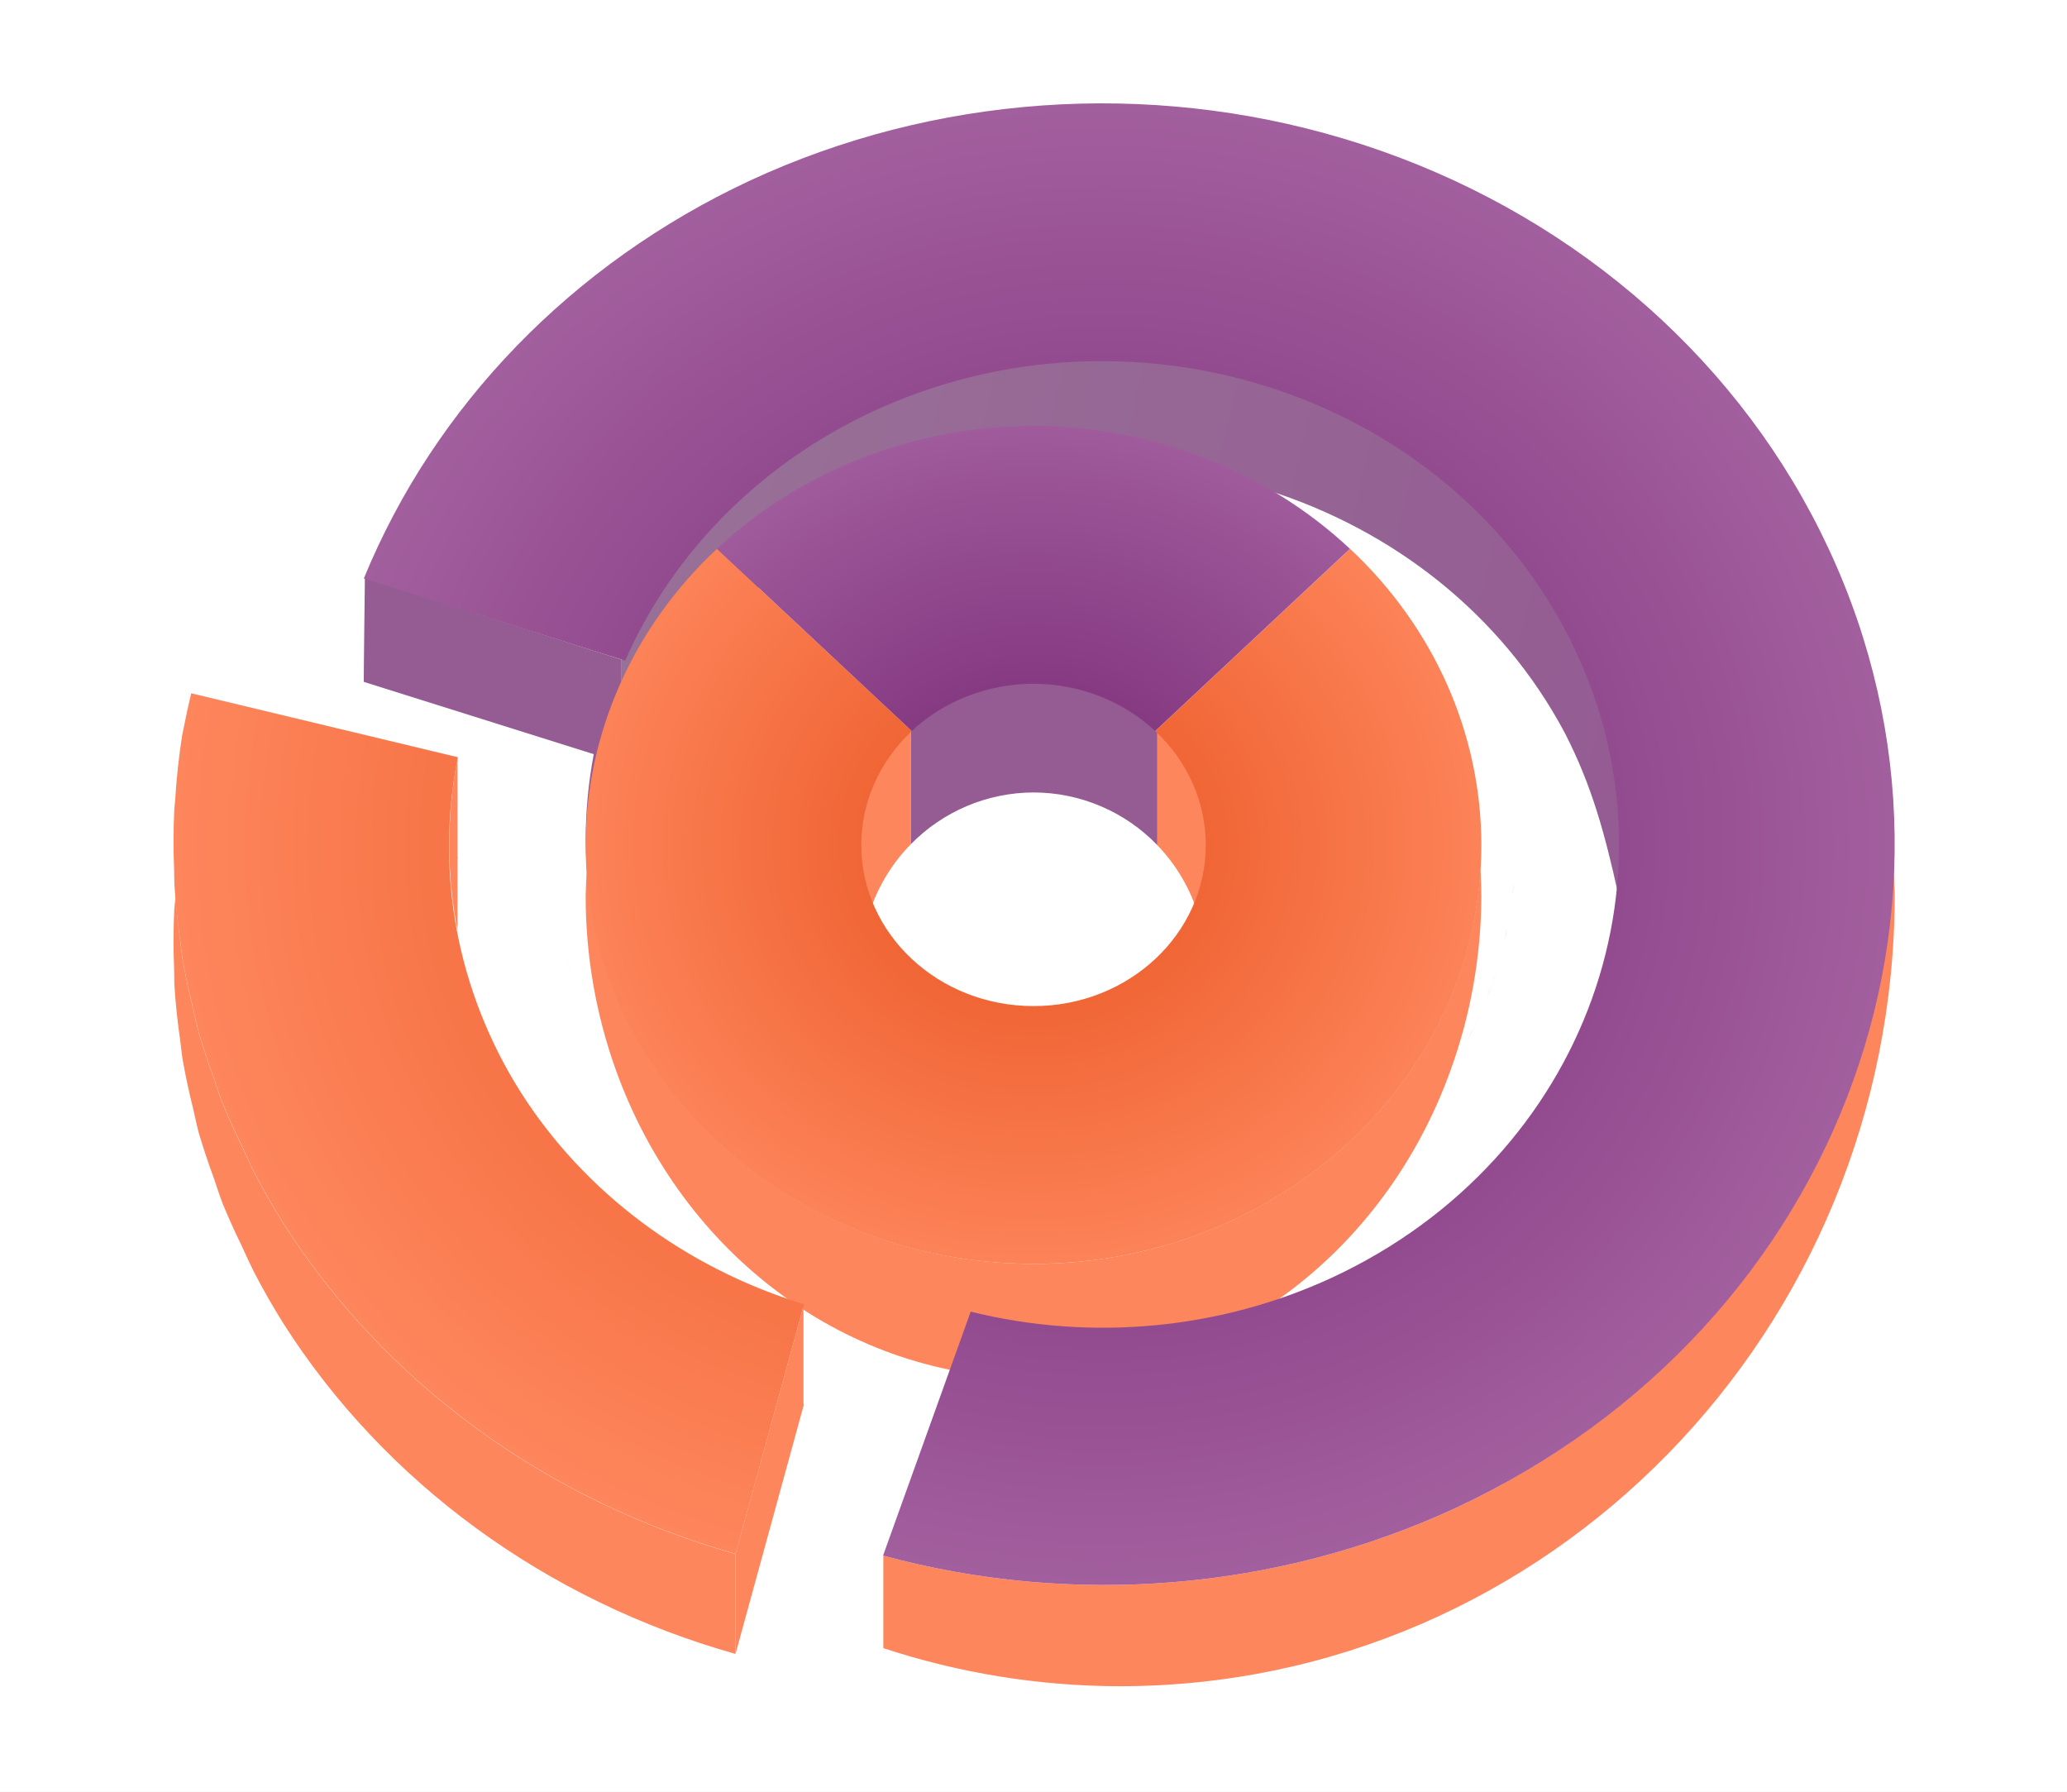
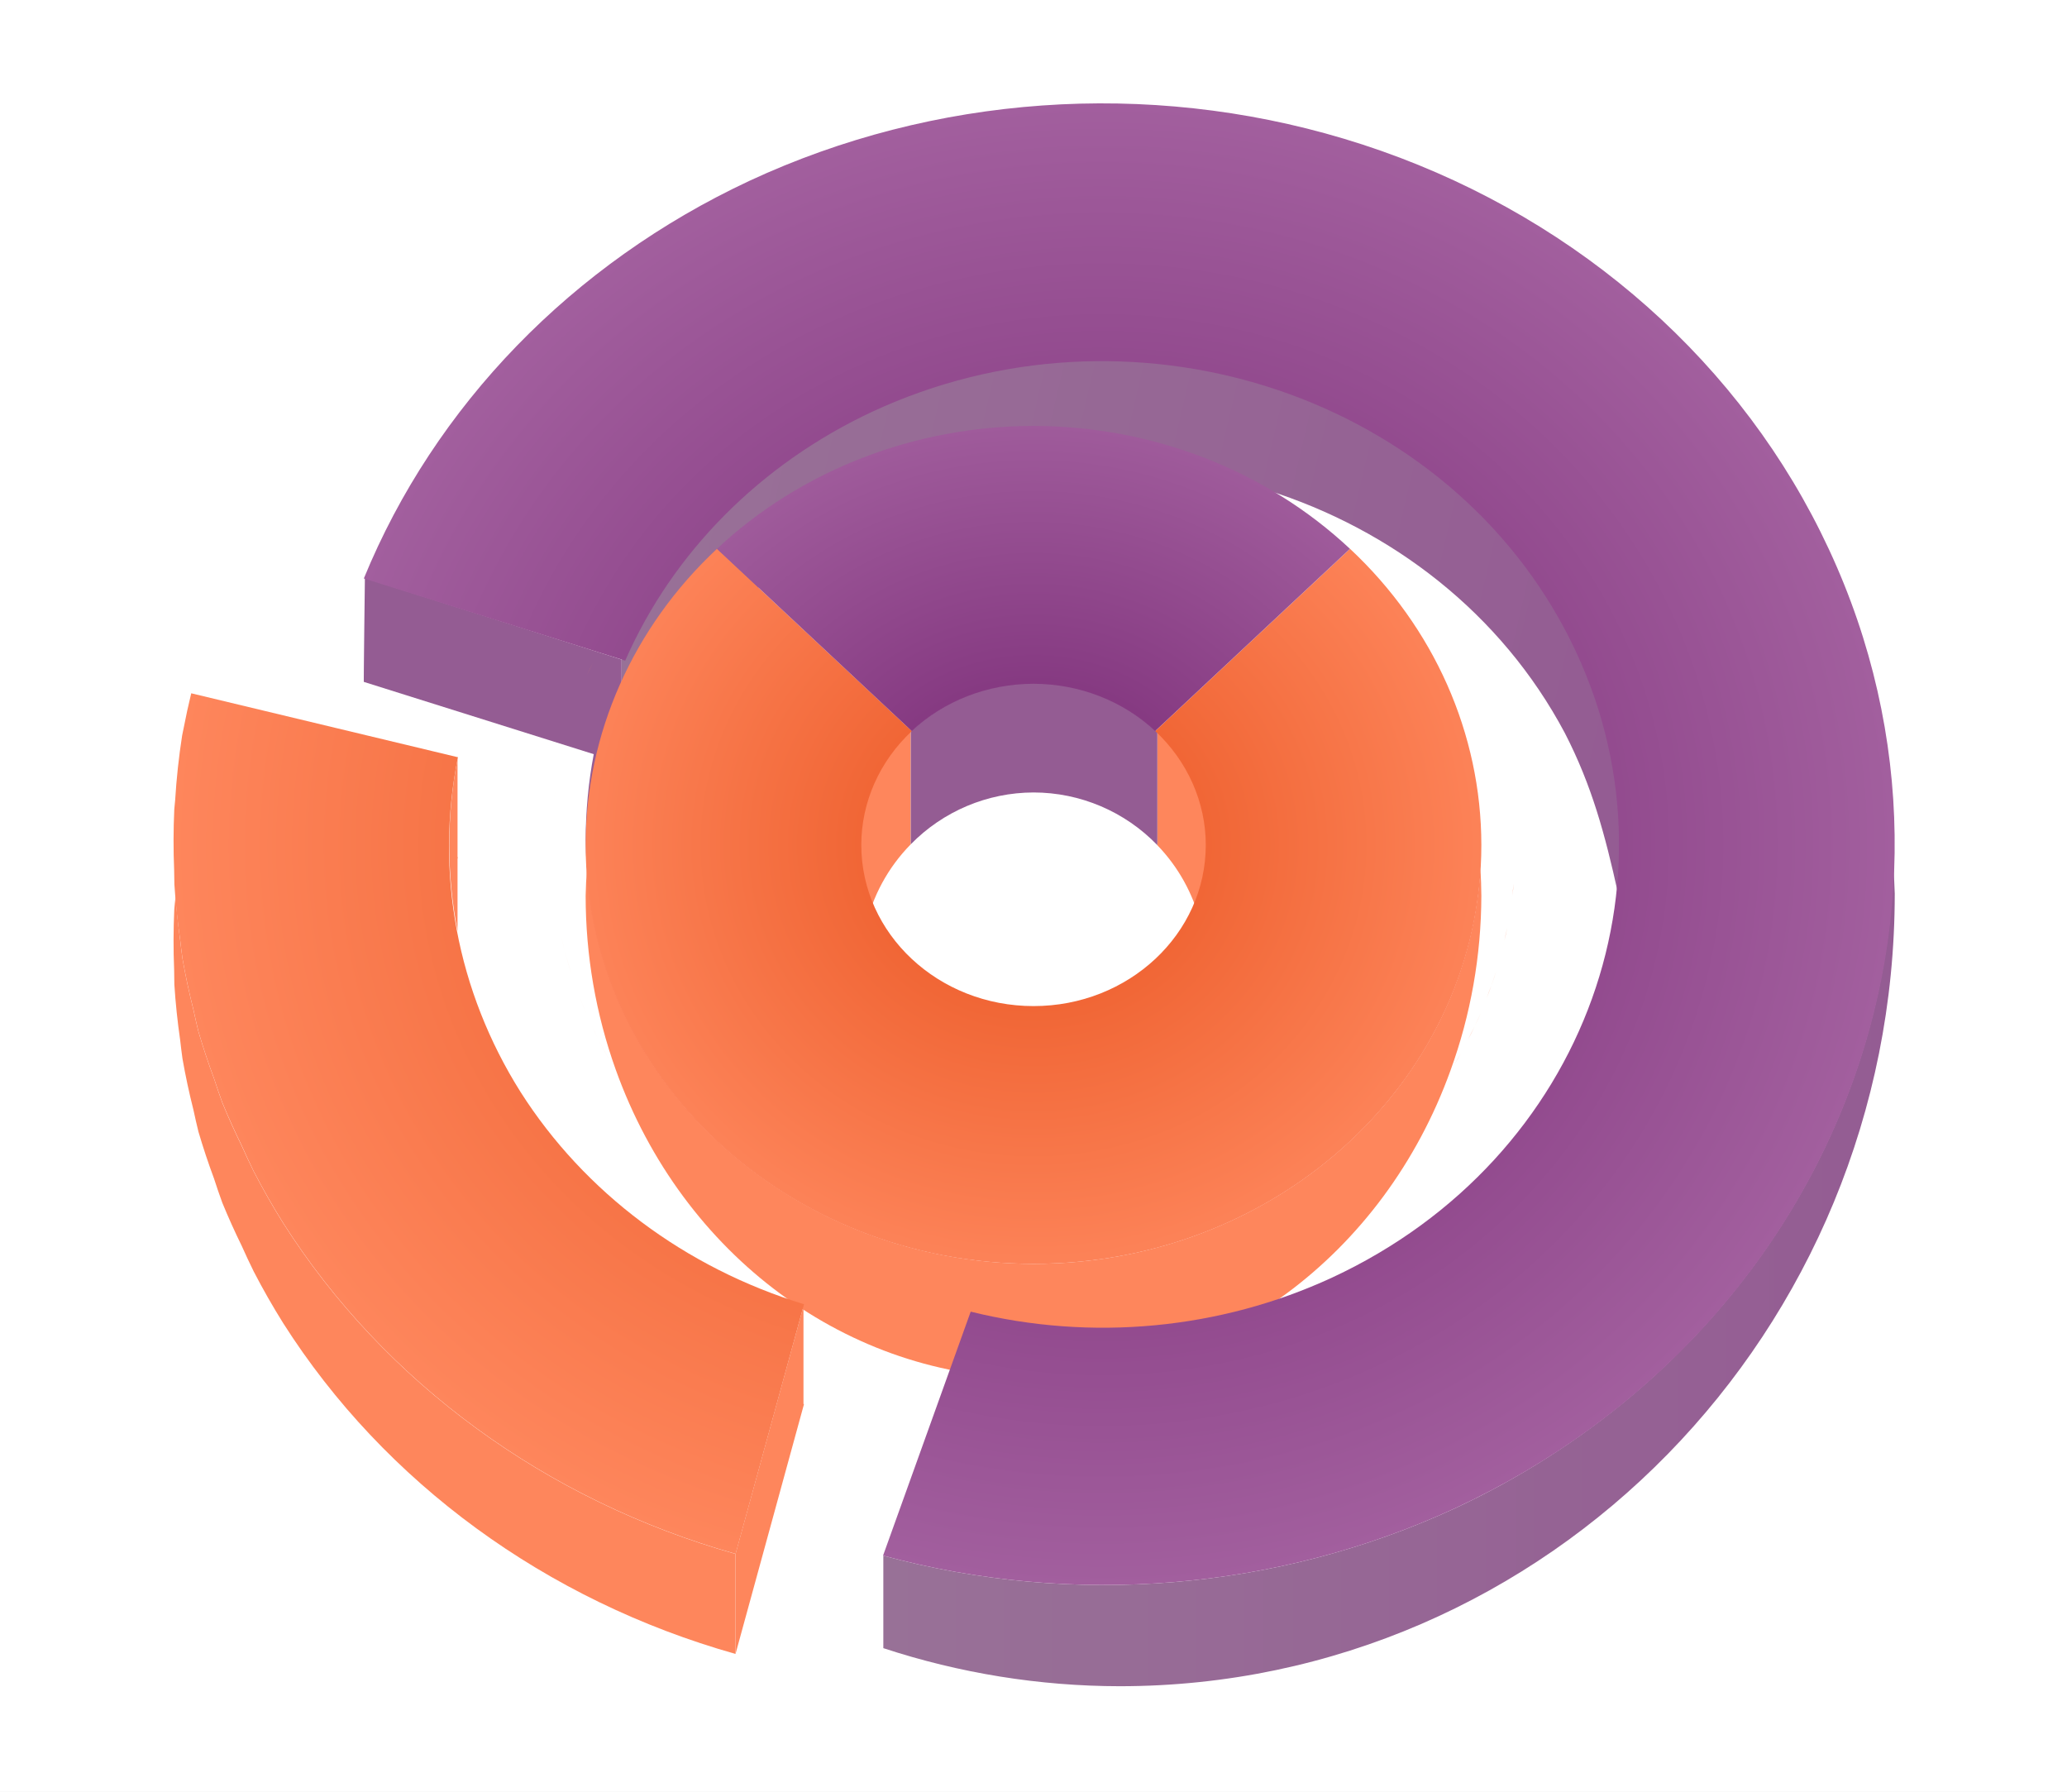
- <svg xmlns="http://www.w3.org/2000/svg" xmlns:xlink="http://www.w3.org/1999/xlink" height="52" viewBox="0 0 60 52" width="60">
+ <svg xmlns="http://www.w3.org/2000/svg" xmlns:xlink="http://www.w3.org/1999/xlink" height="52" viewBox="0 0 60 52" width="60" version="1.1" id="svg56">
+   <defs id="defs60">
+     <linearGradient xlink:href="#b" id="linearGradient875" x1="25.641" y1="1037.422" x2="55" y2="1037.422" gradientUnits="userSpaceOnUse" />
+   </defs>
  <linearGradient id="a">
-     <stop offset="0" stop-color="#e95420" />
-     <stop offset="1" stop-color="#fe865c" />
+     <stop offset="0" stop-color="#e95420" id="stop2" />
+     <stop offset="1" stop-color="#fe865c" id="stop4" />
  </linearGradient>
  <linearGradient id="b" gradientUnits="userSpaceOnUse" x1="18.748" x2="47.062" y1="1014.938" y2="1021.568">
-     <stop offset="0" stop-color="#987197" />
-     <stop offset="1" stop-color="#945c93" />
+     <stop offset="0" stop-color="#987197" id="stop7" />
+     <stop offset="1" stop-color="#945c93" id="stop9" />
  </linearGradient>
-   <linearGradient id="c" gradientUnits="userSpaceOnUse" x1="54.897" x2="25.655" y1="1034.593" y2="1041.753">
-     <stop offset="0" stop-color="#fe865c" />
-     <stop offset="1" stop-color="#fe865c" />
+   <linearGradient id="c" gradientUnits="userSpaceOnUse" x1="54.897" x2="25.655" y1="1034.593" y2="1041.753" xlink:href="#b">
+     <stop offset="0" stop-color="#fe865c" id="stop12" />
+     <stop offset="1" stop-color="#fe865c" id="stop14" />
  </linearGradient>
  <radialGradient id="d" cx="30" cy="-34" gradientTransform="matrix(1 0 0 .9353153 0 1056.684)" gradientUnits="userSpaceOnUse" r="14" xlink:href="#a" />
  <radialGradient id="e" cx="30" cy="-31.107" gradientTransform="matrix(1.415202 -.00000009 .00000009 1.32366 -12.45607 1066.059)" gradientUnits="userSpaceOnUse" r="9.893" xlink:href="#f" />
  <linearGradient id="f">
-     <stop offset="0" stop-color="#762572" />
-     <stop offset="1" stop-color="#a25f9e" />
+     <stop offset="0" stop-color="#762572" id="stop19" />
+     <stop offset="1" stop-color="#a25f9e" id="stop21" />
  </linearGradient>
  <radialGradient id="g" cx="30" cy="26" gradientTransform="matrix(.444999 .8376039 -.895531 .4162144 41.92627 988.9256)" gradientUnits="userSpaceOnUse" r="23" xlink:href="#f" />
  <radialGradient id="h" cx="30" cy="21.246" gradientTransform="matrix(-.7207944 -1.138939 1.217705 -.67417 23.7718 1073.397)" gradientUnits="userSpaceOnUse" r="16.254" xlink:href="#a" />
-   <g transform="translate(0 -1000.362)">
-     <path d="m0 1000.362h60v52h-60z" fill="#fff" />
-     <path d="m32.031 1010.487c-6.171 0-11.714 3.578-13.979 9.02h-.012v3.084c.01-.025.019-.051.029-.076l.078.025c1.377-3.14 3.924-5.707 7.17-7.225 7.419-3.447 16.421-.617 20.107 6.322.788 1.53 1.167 2.95 1.543 4.65.061-.514.092-1.03.094-1.547 0-7.87-6.73-14.25-15.031-14.25z" fill="url(#b)" />
-     <path d="m10.592 1017.138s-.039 3.051-.031 3.014l6.674 2.098c-.155.821-.233 1.654-.234 2.488.005.486.036.971.094 1.453.148-1.235.468-2.446.947-3.603v-3.084z" fill="#945c93" />
-     <path d="m54.963 1025.544c-.26 7.919-5.154 15.064-12.736 18.596-5.152 2.378-11.068 2.868-16.586 1.371v2.684c2.217.729 4.531 1.102 6.859 1.105 12.426 0 22.5-10.297 22.5-23-.008-.252-.021-.504-.037-.756z" fill="url(#c)" />
-     <path d="m17.037 1025.571a13 14 0 0 0 -.037.791 13 14 0 0 0 .873 5.043 13 14 0 0 0 12.127 8.957 13 14 0 0 0 12.104-8.932 13 14 0 0 0 .896-5.068 13 14 0 0 0 -.027-.791 13 12.159 0 0 1 -12.973 11.471 13 12.159 0 0 1 -12.963-11.471zm26.902.435c-.021.232-.056.461-.09.69a14 13.094 0 0 0 .09-.69zm-.188 1.285c-.051.254-.114.503-.18.752a14 13.094 0 0 0 .18-.752zm-.312 1.236c-.085.276-.185.544-.289.812a14 13.094 0 0 0 .289-.812zm-.447 1.219c-.117.273-.249.537-.385.801a14 13.094 0 0 0 .385-.801z" fill="#fe865c" />
-     <path d="m26.438 1021.587c-.796.735-2.427 1.817-1.438 5.775.039-.015.08-.05.119-.068a5 5 0 0 1 1.318-2.428v-3.279zm7.156.029v3.275a5 5 0 0 1 1.25 2.246c.053.079.102.143.156.225.978-3.913-.6-5.01-1.406-5.746zm-3.973 1.766a5 5 0 0 0 -.217.021 5 5 0 0 1 .217-.021zm-.504.064a5 5 0 0 0 -.191.039 5 5 0 0 1 .191-.039zm-.516.121a5 5 0 0 0 -.117.037 5 5 0 0 1 .117-.037zm-.492.174a5 5 0 0 0 -.068.029 5 5 0 0 1 .068-.029zm-.447.209a5 5 0 0 0 -.078.043 5 5 0 0 1 .078-.043zm-.434.26a5 5 0 0 0 -.061.041 5 5 0 0 1 .061-.041z" fill="#fe865c" />
-     <path d="m30 1020.188c-1.326 0-2.596.494-3.533 1.371-.008.01-.021.019-.029.027v3.279a5 5 0 0 1 3.563-1.504 5 5 0 0 1 3.594 1.529v-3.275c-.018-.016-.044-.041-.061-.057-.937-.877-2.208-1.37-3.533-1.371z" fill="#945c93" />
-     <path d="m20.812 1016.29a13 12.159 0 0 0 -3.812 8.593 13 12.159 0 0 0 13 12.159 13 12.159 0 0 0 13-12.159 13 12.159 0 0 0 -3.812-8.593l-5.654 5.289a5 4.677 0 0 1 1.467 3.305 5 4.677 0 0 1 -5 4.677 5 4.677 0 0 1 -5-4.677 5 4.677 0 0 1 1.467-3.305zm-2.389 1.25c-.025.036-.053.069-.078.104a14 13.094 0 0 1 .078-.104zm-.645.988c-.05.083-.105.163-.152.247a14 13.094 0 0 1 .152-.247zm-.566 1.067c-.057.12-.121.238-.174.36a14 13.094 0 0 1 .174-.36zm-.484 1.169c-.049.139-.102.276-.146.416a14 13.094 0 0 1 .146-.416zm-.354 1.182c-.042.171-.088.341-.123.513a14 13.094 0 0 1 .123-.513zm-.24 1.238c-.027.19-.056.379-.074.57a14 13.094 0 0 1 .074-.57zm27.805 2.822a14 13.094 0 0 1 -.09.689c.034-.229.069-.457.09-.689zm-.188 1.286a14 13.094 0 0 1 -.18.751c.066-.248.129-.497.18-.751zm-27.473.192c.085.394.195.78.316 1.16a14 13.094 0 0 1 -.316-1.16zm.316 1.16a14 13.094 0 0 0 .096.276c-.032-.093-.066-.183-.096-.276zm.096.276c.105.304.22.603.348.897a14 13.094 0 0 1 -.348-.897zm.348.897a14 13.094 0 0 0 .115.263c-.04-.087-.077-.175-.115-.263zm.115.263c.17.368.352.73.557 1.08a14 13.094 0 0 1 -.557-1.08zm26.285-1.553a14 13.094 0 0 1 -.289.813c.104-.268.204-.537.289-.813zm-.447 1.218a14 13.094 0 0 1 -.385.802c.136-.264.268-.529.385-.802zm-.578 1.178a14 13.094 0 0 1 -.441.722c.153-.237.304-.475.441-.722zm-24.676.274c.215.365.447.719.697 1.061a14 13.094 0 0 1 -.697-1.061zm23.965.862a14 13.094 0 0 1 -.475.619c.162-.204.325-.407.475-.619zm-23.111.397c.212.279.43.554.664.817a14 13.094 0 0 1 -.664-.817zm22.293.652a14 13.094 0 0 1 -.545.581c.186-.191.371-.38.545-.581zm-21.311.491c.201.21.399.42.613.618a14 13.094 0 0 1 -.613-.618zm20.406.46a14 13.094 0 0 1 -.66.574c.224-.188.449-.373.66-.574zm-19.396.493c.204.174.407.347.621.51a14 13.094 0 0 1 -.621-.51zm18.387.378a14 13.094 0 0 1 -.873.621c.298-.198.593-.402.873-.621zm-17.307.453c.218.151.435.304.662.444a14 13.094 0 0 1 -.662-.444zm16.223.314a14 13.094 0 0 1 -1.135.652c.39-.201.769-.418 1.135-.652zm-15.117.382c.253.143.508.284.771.413a14 13.094 0 0 1 -.771-.413zm13.941.296a14 13.094 0 0 1 -1.154.521c.393-.159.781-.33 1.154-.521zm-1.154.521c-.093.037-.187.072-.281.108a14 13.094 0 0 0 .281-.108zm-.281.108a14 13.094 0 0 1 -.959.325c.325-.098.645-.206.959-.325zm-.959.325c-.099.03-.195.062-.295.09a14 13.094 0 0 0 .295-.09zm-.295.09a14 13.094 0 0 1 -1.24.296c.421-.08.834-.182 1.24-.296zm-10.078-.745c.282.127.565.251.857.36a14 13.094 0 0 1 -.857-.36zm1.291.508c.287.097.574.191.869.27a14 13.094 0 0 1 -.869-.27zm1.387.395c.266.062.531.121.803.168a14 13.094 0 0 1 -.803-.168zm1.441.259c.244.032.488.065.736.084a14 13.094 0 0 1 -.736-.084z" fill="url(#d)" />
-     <path d="m31.104 1011.835a14 13.094 0 0 1 .502.057 14 13.094 0 0 0 -.502-.057zm1.412.173a14 13.094 0 0 1 .41.086 14 13.094 0 0 0 -.41-.086zm1.361.3a14 13.094 0 0 1 .371.115 14 13.094 0 0 0 -.371-.115zm-3.877.416a13 12.159 0 0 0 -9.188 3.566l5.654 5.289a5 4.677 0 0 1 3.533-1.372 5 4.677 0 0 1 3.533 1.372l5.654-5.289a13 12.159 0 0 0 -9.188-3.566zm5.227.018a14 13.094 0 0 1 .215.092 14 13.094 0 0 0 -.215-.092zm1.264.546a14 13.094 0 0 1 .225.121 14 13.094 0 0 0 -.225-.121z" fill="url(#e)" />
-     <path d="m39 1004.385a23 21.512 0 0 0 -17.243 1.224 23 21.512 0 0 0 -11.196 11.542l7.587 2.385a15 14.03 0 0 1 7.17-7.224 15 14.03 0 0 1 20.108 6.321 15 14.03 0 0 1 -6.758 18.807 15 14.03 0 0 1 -10.491.989l-2.544 7.08a23 21.512 0 0 0 16.595-1.369 23 21.512 0 0 0 10.362-28.838 23 21.512 0 0 0 -13.589-10.917zm-29.431 15.76a23 21.512 0 0 0 -.331 1.74 23 21.512 0 0 1 .331-1.74zm-.397 2.13a23 21.512 0 0 0 -.132 1.629 23 21.512 0 0 1 .132-1.629zm-.166 2.16a23 21.512 0 0 0 .041 1.493 23 21.512 0 0 1 -.041-1.493zm.07 2.175a23 21.512 0 0 0 .188 1.391 23 21.512 0 0 1 -.188-1.391zm.304 2.158a23 21.512 0 0 0 .317 1.287 23 21.512 0 0 1 -.317-1.287zm.529 2.09a23 21.512 0 0 0 .432 1.196 23 21.512 0 0 1 -.432-1.196zm.755 2.057a23 21.512 0 0 0 .644 1.355 23 21.512 0 0 1 -.644-1.355z" fill="url(#g)" />
-     <g fill-rule="evenodd">
-       <path d="m13.258 1022.331.023.01v-.01zm.023.058a15 14.03 0 0 0 0 4.994v-2.092a15 14.03 0 0 1 .01-.051h-.01v-2.85zm10.043 15.877-1.973 7.193v2.902l1.986-7.244a15 14.03 0 0 1 -.014-.01v-2.846z" fill="#fe865c" />
-       <path d="m5.096 1026.374a23 21.512 0 0 0 -.012.117 23 21.512 0 0 0 -.025.262 23 21.512 0 0 0 -.004 1.756 23 21.512 0 0 0 .006.424 23 21.512 0 0 0 .168 1.609 23 21.512 0 0 0 .068.545 23 21.512 0 0 0 .318 1.486 23 21.512 0 0 0 .146.637 23 21.512 0 0 0 .449 1.35 23 21.512 0 0 0 .244.711 23 21.512 0 0 0 .562 1.248 23 21.512 0 0 0 .35.746 23 21.512 0 0 0 .857 1.502 23 21.512 0 0 0 13.127 9.596v-2.902a23 21.512 0 0 1 -13.127-9.596 23 21.512 0 0 1 -.857-1.502 23 21.512 0 0 1 -.35-.746 23 21.512 0 0 1 -.562-1.248 23 21.512 0 0 1 -.244-.711 23 21.512 0 0 1 -.449-1.35 23 21.512 0 0 1 -.146-.637 23 21.512 0 0 1 -.318-1.486 23 21.512 0 0 1 -.068-.545 23 21.512 0 0 1 -.133-1.266z" fill="#fe865c" />
-       <path d="m5.551 1020.484a23 21.512 0 0 0 -.22 1.009 23 21.512 0 0 0 -.044.214 23 21.512 0 0 0 -.203 1.882 23 21.512 0 0 0 -.025.262 23 21.512 0 0 0 -.004 1.757 23 21.512 0 0 0 .007.422 23 21.512 0 0 0 .168 1.609 23 21.512 0 0 0 .068.546 23 21.512 0 0 0 .319 1.485 23 21.512 0 0 0 .146.637 23 21.512 0 0 0 .449 1.35 23 21.512 0 0 0 .245.711 23 21.512 0 0 0 .563 1.248 23 21.512 0 0 0 .348.745 23 21.512 0 0 0 .858 1.503 23 21.512 0 0 0 13.127 9.595l1.986-7.245a15 14.03 0 0 1 -8.228-6.159 15 14.03 0 0 1 -1.819-9.716l-7.74-1.856z" fill="url(#h)" />
+   <g transform="translate(0 -1000.362)" id="g54">
+     <path d="m0 1000.362h60v52h-60z" fill="#fff" id="path26" />
+     <path d="m32.031 1010.487c-6.171 0-11.714 3.578-13.979 9.02h-.012v3.084c.01-.025.019-.051.029-.076l.078.025c1.377-3.14 3.924-5.707 7.17-7.225 7.419-3.447 16.421-.617 20.107 6.322.788 1.53 1.167 2.95 1.543 4.65.061-.514.092-1.03.094-1.547 0-7.87-6.73-14.25-15.031-14.25z" fill="url(#b)" id="path28" />
+     <path d="m10.592 1017.138s-.039 3.051-.031 3.014l6.674 2.098c-.155.821-.233 1.654-.234 2.488.005.486.036.971.094 1.453.148-1.235.468-2.446.947-3.603v-3.084z" fill="#945c93" id="path30" />
+     <path d="m54.963 1025.544c-.26 7.919-5.154 15.064-12.736 18.596-5.152 2.378-11.068 2.868-16.586 1.371v2.684c2.217.729 4.531 1.102 6.859 1.105 12.426 0 22.5-10.297 22.5-23-.008-.252-.021-.504-.037-.756z" fill="url(#c)" id="path32" style="fill-opacity:1.0;fill:url(#linearGradient875)" />
+     <path d="m17.037 1025.571a13 14 0 0 0 -.037.791 13 14 0 0 0 .873 5.043 13 14 0 0 0 12.127 8.957 13 14 0 0 0 12.104-8.932 13 14 0 0 0 .896-5.068 13 14 0 0 0 -.027-.791 13 12.159 0 0 1 -12.973 11.471 13 12.159 0 0 1 -12.963-11.471zm26.902.435c-.021.232-.056.461-.09.69a14 13.094 0 0 0 .09-.69zm-.188 1.285c-.051.254-.114.503-.18.752a14 13.094 0 0 0 .18-.752zm-.312 1.236c-.085.276-.185.544-.289.812a14 13.094 0 0 0 .289-.812zm-.447 1.219c-.117.273-.249.537-.385.801a14 13.094 0 0 0 .385-.801z" fill="#fe865c" id="path34" />
+     <path d="m26.438 1021.587c-.796.735-2.427 1.817-1.438 5.775.039-.015.08-.05.119-.068a5 5 0 0 1 1.318-2.428v-3.279zm7.156.029v3.275a5 5 0 0 1 1.25 2.246c.053.079.102.143.156.225.978-3.913-.6-5.01-1.406-5.746zm-3.973 1.766a5 5 0 0 0 -.217.021 5 5 0 0 1 .217-.021zm-.504.064a5 5 0 0 0 -.191.039 5 5 0 0 1 .191-.039zm-.516.121a5 5 0 0 0 -.117.037 5 5 0 0 1 .117-.037zm-.492.174a5 5 0 0 0 -.068.029 5 5 0 0 1 .068-.029zm-.447.209a5 5 0 0 0 -.078.043 5 5 0 0 1 .078-.043zm-.434.26a5 5 0 0 0 -.061.041 5 5 0 0 1 .061-.041z" fill="#fe865c" id="path36" />
+     <path d="m30 1020.188c-1.326 0-2.596.494-3.533 1.371-.008.01-.021.019-.029.027v3.279a5 5 0 0 1 3.563-1.504 5 5 0 0 1 3.594 1.529v-3.275c-.018-.016-.044-.041-.061-.057-.937-.877-2.208-1.37-3.533-1.371z" fill="#945c93" id="path38" />
+     <path d="m20.812 1016.29a13 12.159 0 0 0 -3.812 8.593 13 12.159 0 0 0 13 12.159 13 12.159 0 0 0 13-12.159 13 12.159 0 0 0 -3.812-8.593l-5.654 5.289a5 4.677 0 0 1 1.467 3.305 5 4.677 0 0 1 -5 4.677 5 4.677 0 0 1 -5-4.677 5 4.677 0 0 1 1.467-3.305zm-2.389 1.25c-.025.036-.053.069-.078.104a14 13.094 0 0 1 .078-.104zm-.645.988c-.05.083-.105.163-.152.247a14 13.094 0 0 1 .152-.247zm-.566 1.067c-.057.12-.121.238-.174.36a14 13.094 0 0 1 .174-.36zm-.484 1.169c-.049.139-.102.276-.146.416a14 13.094 0 0 1 .146-.416zm-.354 1.182c-.042.171-.088.341-.123.513a14 13.094 0 0 1 .123-.513zm-.24 1.238c-.027.19-.056.379-.074.57a14 13.094 0 0 1 .074-.57zm27.805 2.822a14 13.094 0 0 1 -.09.689c.034-.229.069-.457.09-.689zm-.188 1.286a14 13.094 0 0 1 -.18.751c.066-.248.129-.497.18-.751zm-27.473.192c.085.394.195.78.316 1.16a14 13.094 0 0 1 -.316-1.16zm.316 1.16a14 13.094 0 0 0 .096.276c-.032-.093-.066-.183-.096-.276zm.096.276c.105.304.22.603.348.897a14 13.094 0 0 1 -.348-.897zm.348.897a14 13.094 0 0 0 .115.263c-.04-.087-.077-.175-.115-.263zm.115.263c.17.368.352.73.557 1.08a14 13.094 0 0 1 -.557-1.08zm26.285-1.553a14 13.094 0 0 1 -.289.813c.104-.268.204-.537.289-.813zm-.447 1.218a14 13.094 0 0 1 -.385.802c.136-.264.268-.529.385-.802zm-.578 1.178a14 13.094 0 0 1 -.441.722c.153-.237.304-.475.441-.722zm-24.676.274c.215.365.447.719.697 1.061a14 13.094 0 0 1 -.697-1.061zm23.965.862a14 13.094 0 0 1 -.475.619c.162-.204.325-.407.475-.619zm-23.111.397c.212.279.43.554.664.817a14 13.094 0 0 1 -.664-.817zm22.293.652a14 13.094 0 0 1 -.545.581c.186-.191.371-.38.545-.581zm-21.311.491c.201.21.399.42.613.618a14 13.094 0 0 1 -.613-.618zm20.406.46a14 13.094 0 0 1 -.66.574c.224-.188.449-.373.66-.574zm-19.396.493c.204.174.407.347.621.51a14 13.094 0 0 1 -.621-.51zm18.387.378a14 13.094 0 0 1 -.873.621c.298-.198.593-.402.873-.621zm-17.307.453c.218.151.435.304.662.444a14 13.094 0 0 1 -.662-.444zm16.223.314a14 13.094 0 0 1 -1.135.652c.39-.201.769-.418 1.135-.652zm-15.117.382c.253.143.508.284.771.413a14 13.094 0 0 1 -.771-.413zm13.941.296a14 13.094 0 0 1 -1.154.521c.393-.159.781-.33 1.154-.521zm-1.154.521c-.093.037-.187.072-.281.108a14 13.094 0 0 0 .281-.108zm-.281.108a14 13.094 0 0 1 -.959.325c.325-.098.645-.206.959-.325zm-.959.325c-.099.03-.195.062-.295.09a14 13.094 0 0 0 .295-.09zm-.295.09a14 13.094 0 0 1 -1.24.296c.421-.08.834-.182 1.24-.296zm-10.078-.745c.282.127.565.251.857.36a14 13.094 0 0 1 -.857-.36zm1.291.508c.287.097.574.191.869.27a14 13.094 0 0 1 -.869-.27zm1.387.395c.266.062.531.121.803.168a14 13.094 0 0 1 -.803-.168zm1.441.259c.244.032.488.065.736.084a14 13.094 0 0 1 -.736-.084z" fill="url(#d)" id="path40" />
+     <path d="m31.104 1011.835a14 13.094 0 0 1 .502.057 14 13.094 0 0 0 -.502-.057zm1.412.173a14 13.094 0 0 1 .41.086 14 13.094 0 0 0 -.41-.086zm1.361.3a14 13.094 0 0 1 .371.115 14 13.094 0 0 0 -.371-.115zm-3.877.416a13 12.159 0 0 0 -9.188 3.566l5.654 5.289a5 4.677 0 0 1 3.533-1.372 5 4.677 0 0 1 3.533 1.372l5.654-5.289a13 12.159 0 0 0 -9.188-3.566zm5.227.018a14 13.094 0 0 1 .215.092 14 13.094 0 0 0 -.215-.092zm1.264.546a14 13.094 0 0 1 .225.121 14 13.094 0 0 0 -.225-.121z" fill="url(#e)" id="path42" />
+     <path d="m39 1004.385a23 21.512 0 0 0 -17.243 1.224 23 21.512 0 0 0 -11.196 11.542l7.587 2.385a15 14.03 0 0 1 7.17-7.224 15 14.03 0 0 1 20.108 6.321 15 14.03 0 0 1 -6.758 18.807 15 14.03 0 0 1 -10.491.989l-2.544 7.08a23 21.512 0 0 0 16.595-1.369 23 21.512 0 0 0 10.362-28.838 23 21.512 0 0 0 -13.589-10.917zm-29.431 15.76a23 21.512 0 0 0 -.331 1.74 23 21.512 0 0 1 .331-1.74zm-.397 2.13a23 21.512 0 0 0 -.132 1.629 23 21.512 0 0 1 .132-1.629zm-.166 2.16a23 21.512 0 0 0 .041 1.493 23 21.512 0 0 1 -.041-1.493zm.07 2.175a23 21.512 0 0 0 .188 1.391 23 21.512 0 0 1 -.188-1.391zm.304 2.158a23 21.512 0 0 0 .317 1.287 23 21.512 0 0 1 -.317-1.287zm.529 2.09a23 21.512 0 0 0 .432 1.196 23 21.512 0 0 1 -.432-1.196zm.755 2.057a23 21.512 0 0 0 .644 1.355 23 21.512 0 0 1 -.644-1.355z" fill="url(#g)" id="path44" />
+     <g fill-rule="evenodd" id="g52">
+       <path d="m13.258 1022.331.023.01v-.01zm.023.058a15 14.03 0 0 0 0 4.994v-2.092a15 14.03 0 0 1 .01-.051h-.01v-2.85zm10.043 15.877-1.973 7.193v2.902l1.986-7.244a15 14.03 0 0 1 -.014-.01v-2.846z" fill="#fe865c" id="path46" />
+       <path d="m5.096 1026.374a23 21.512 0 0 0 -.012.117 23 21.512 0 0 0 -.025.262 23 21.512 0 0 0 -.004 1.756 23 21.512 0 0 0 .006.424 23 21.512 0 0 0 .168 1.609 23 21.512 0 0 0 .068.545 23 21.512 0 0 0 .318 1.486 23 21.512 0 0 0 .146.637 23 21.512 0 0 0 .449 1.35 23 21.512 0 0 0 .244.711 23 21.512 0 0 0 .562 1.248 23 21.512 0 0 0 .35.746 23 21.512 0 0 0 .857 1.502 23 21.512 0 0 0 13.127 9.596v-2.902a23 21.512 0 0 1 -13.127-9.596 23 21.512 0 0 1 -.857-1.502 23 21.512 0 0 1 -.35-.746 23 21.512 0 0 1 -.562-1.248 23 21.512 0 0 1 -.244-.711 23 21.512 0 0 1 -.449-1.35 23 21.512 0 0 1 -.146-.637 23 21.512 0 0 1 -.318-1.486 23 21.512 0 0 1 -.068-.545 23 21.512 0 0 1 -.133-1.266z" fill="#fe865c" id="path48" />
+       <path d="m5.551 1020.484a23 21.512 0 0 0 -.22 1.009 23 21.512 0 0 0 -.044.214 23 21.512 0 0 0 -.203 1.882 23 21.512 0 0 0 -.025.262 23 21.512 0 0 0 -.004 1.757 23 21.512 0 0 0 .007.422 23 21.512 0 0 0 .168 1.609 23 21.512 0 0 0 .068.546 23 21.512 0 0 0 .319 1.485 23 21.512 0 0 0 .146.637 23 21.512 0 0 0 .449 1.35 23 21.512 0 0 0 .245.711 23 21.512 0 0 0 .563 1.248 23 21.512 0 0 0 .348.745 23 21.512 0 0 0 .858 1.503 23 21.512 0 0 0 13.127 9.595l1.986-7.245a15 14.03 0 0 1 -8.228-6.159 15 14.03 0 0 1 -1.819-9.716l-7.74-1.856z" fill="url(#h)" id="path50" />
    </g>
  </g>
</svg>
